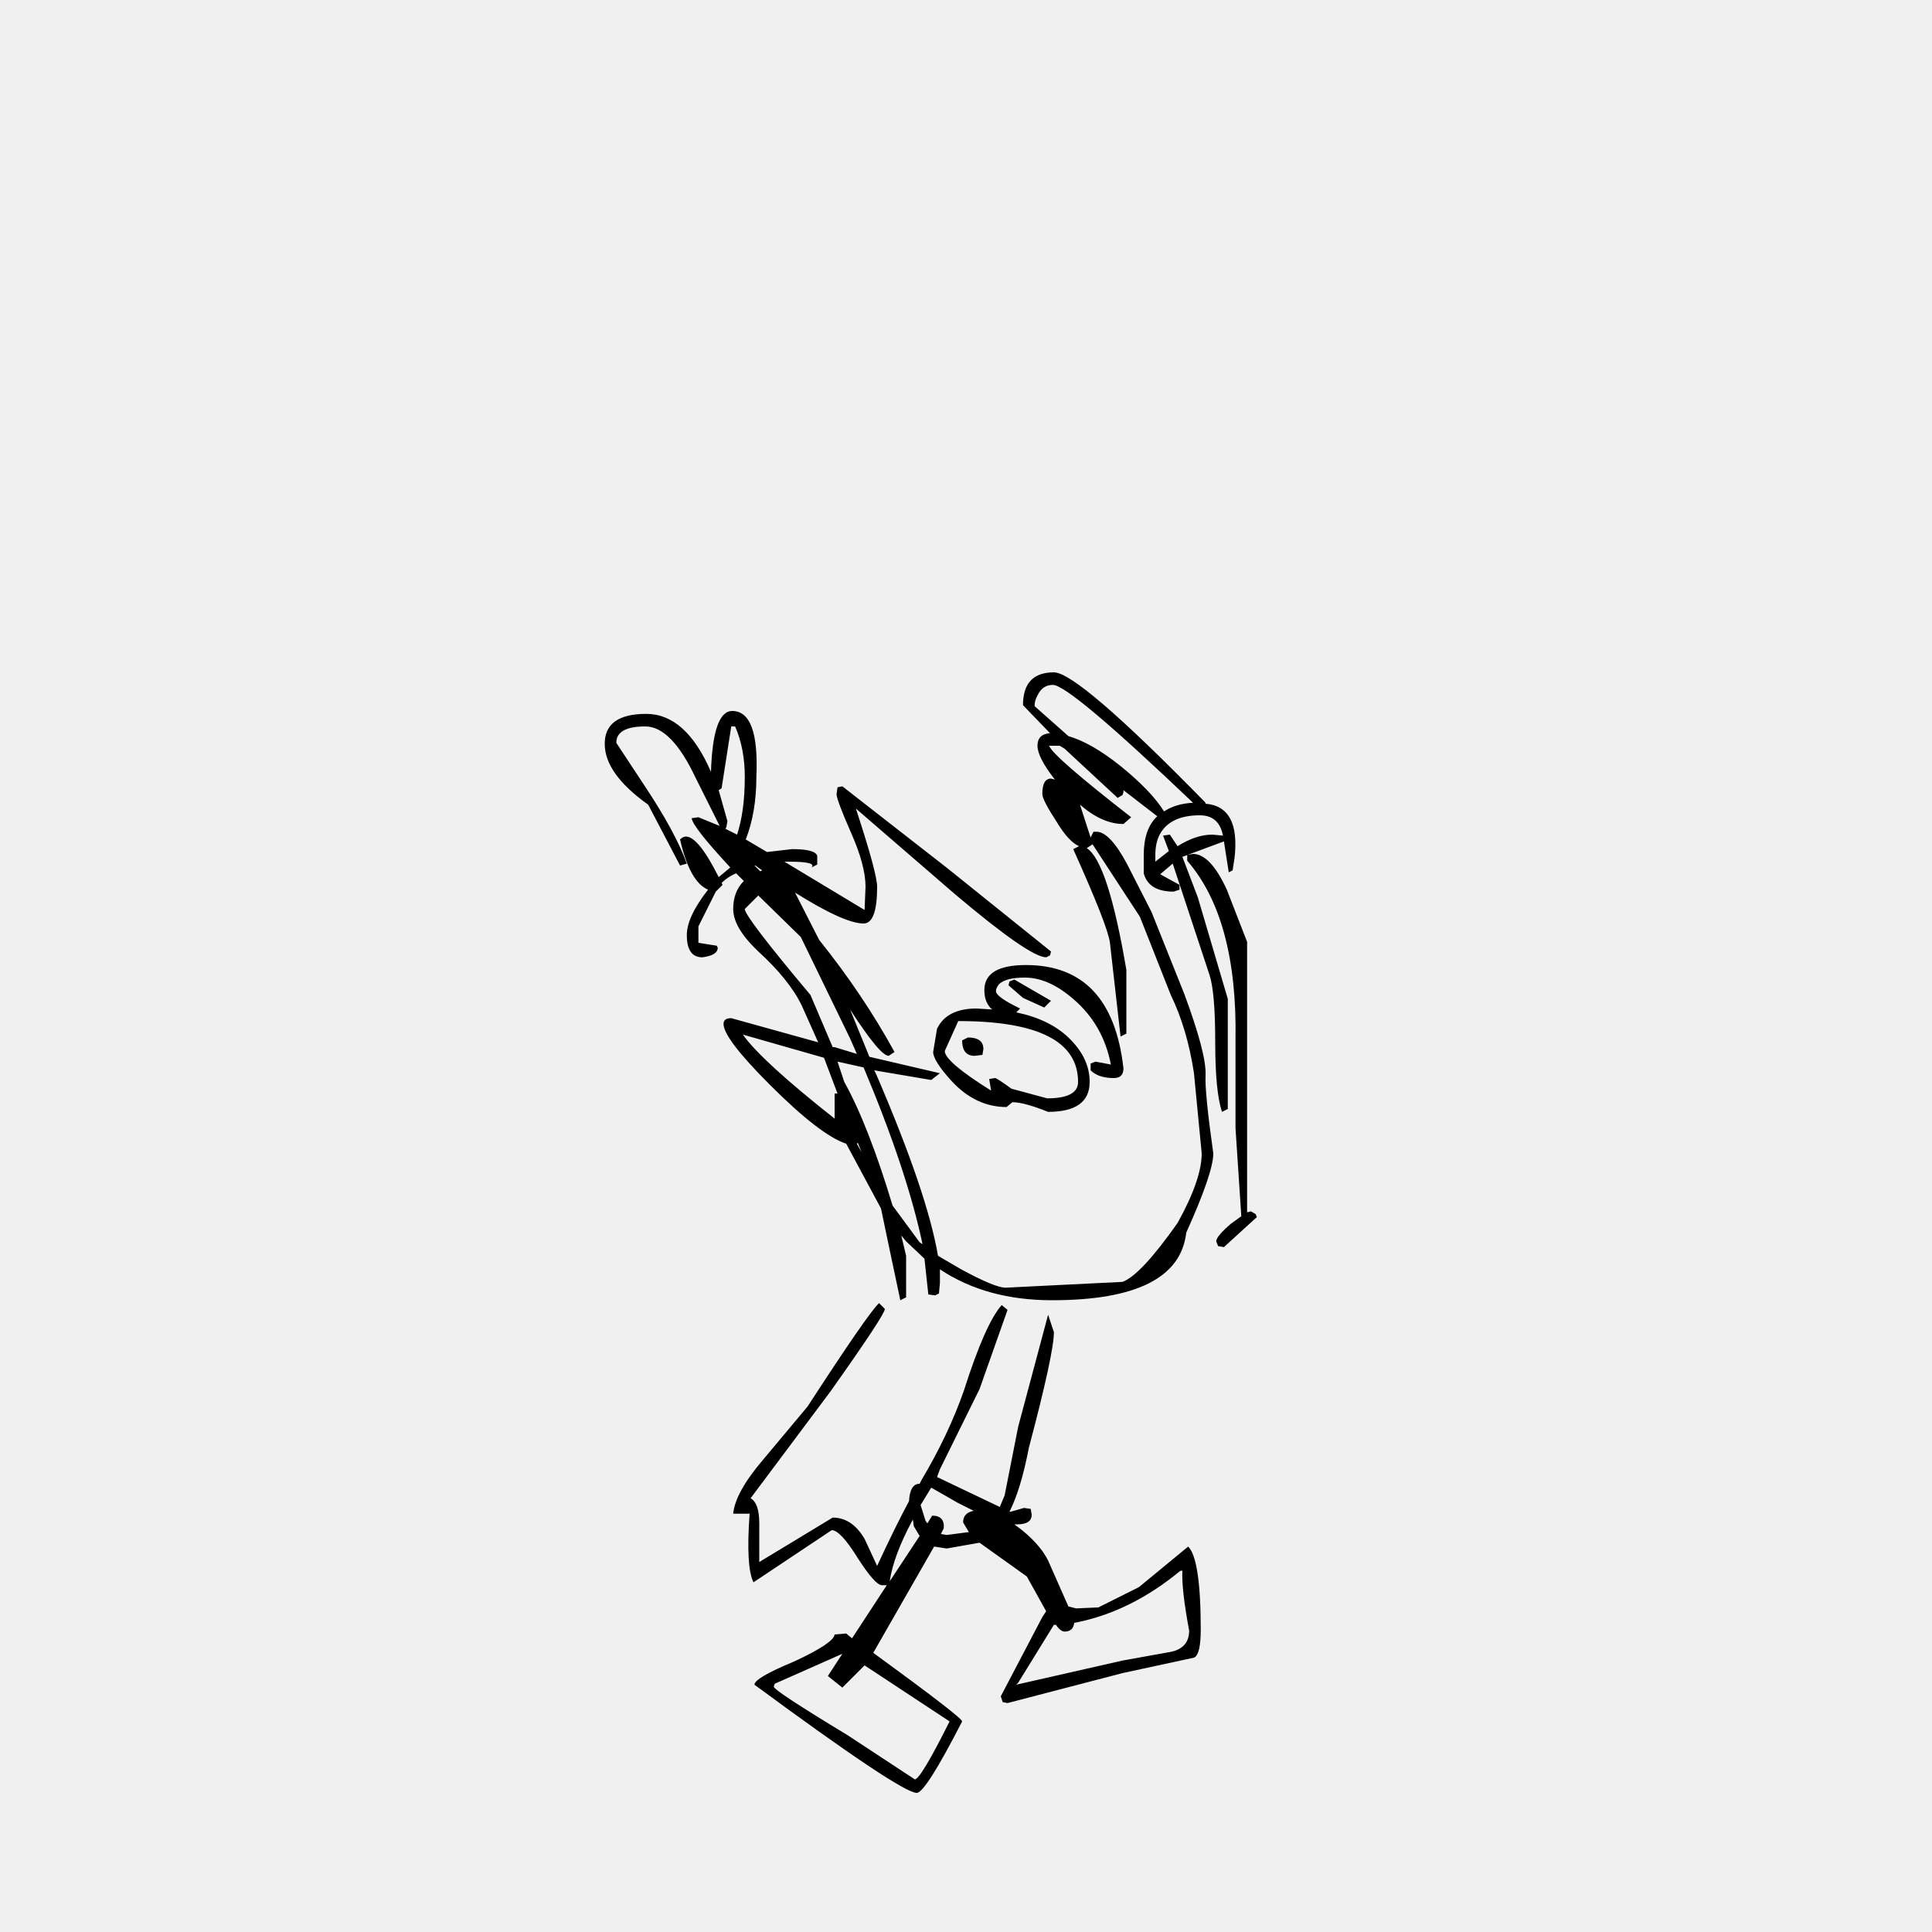
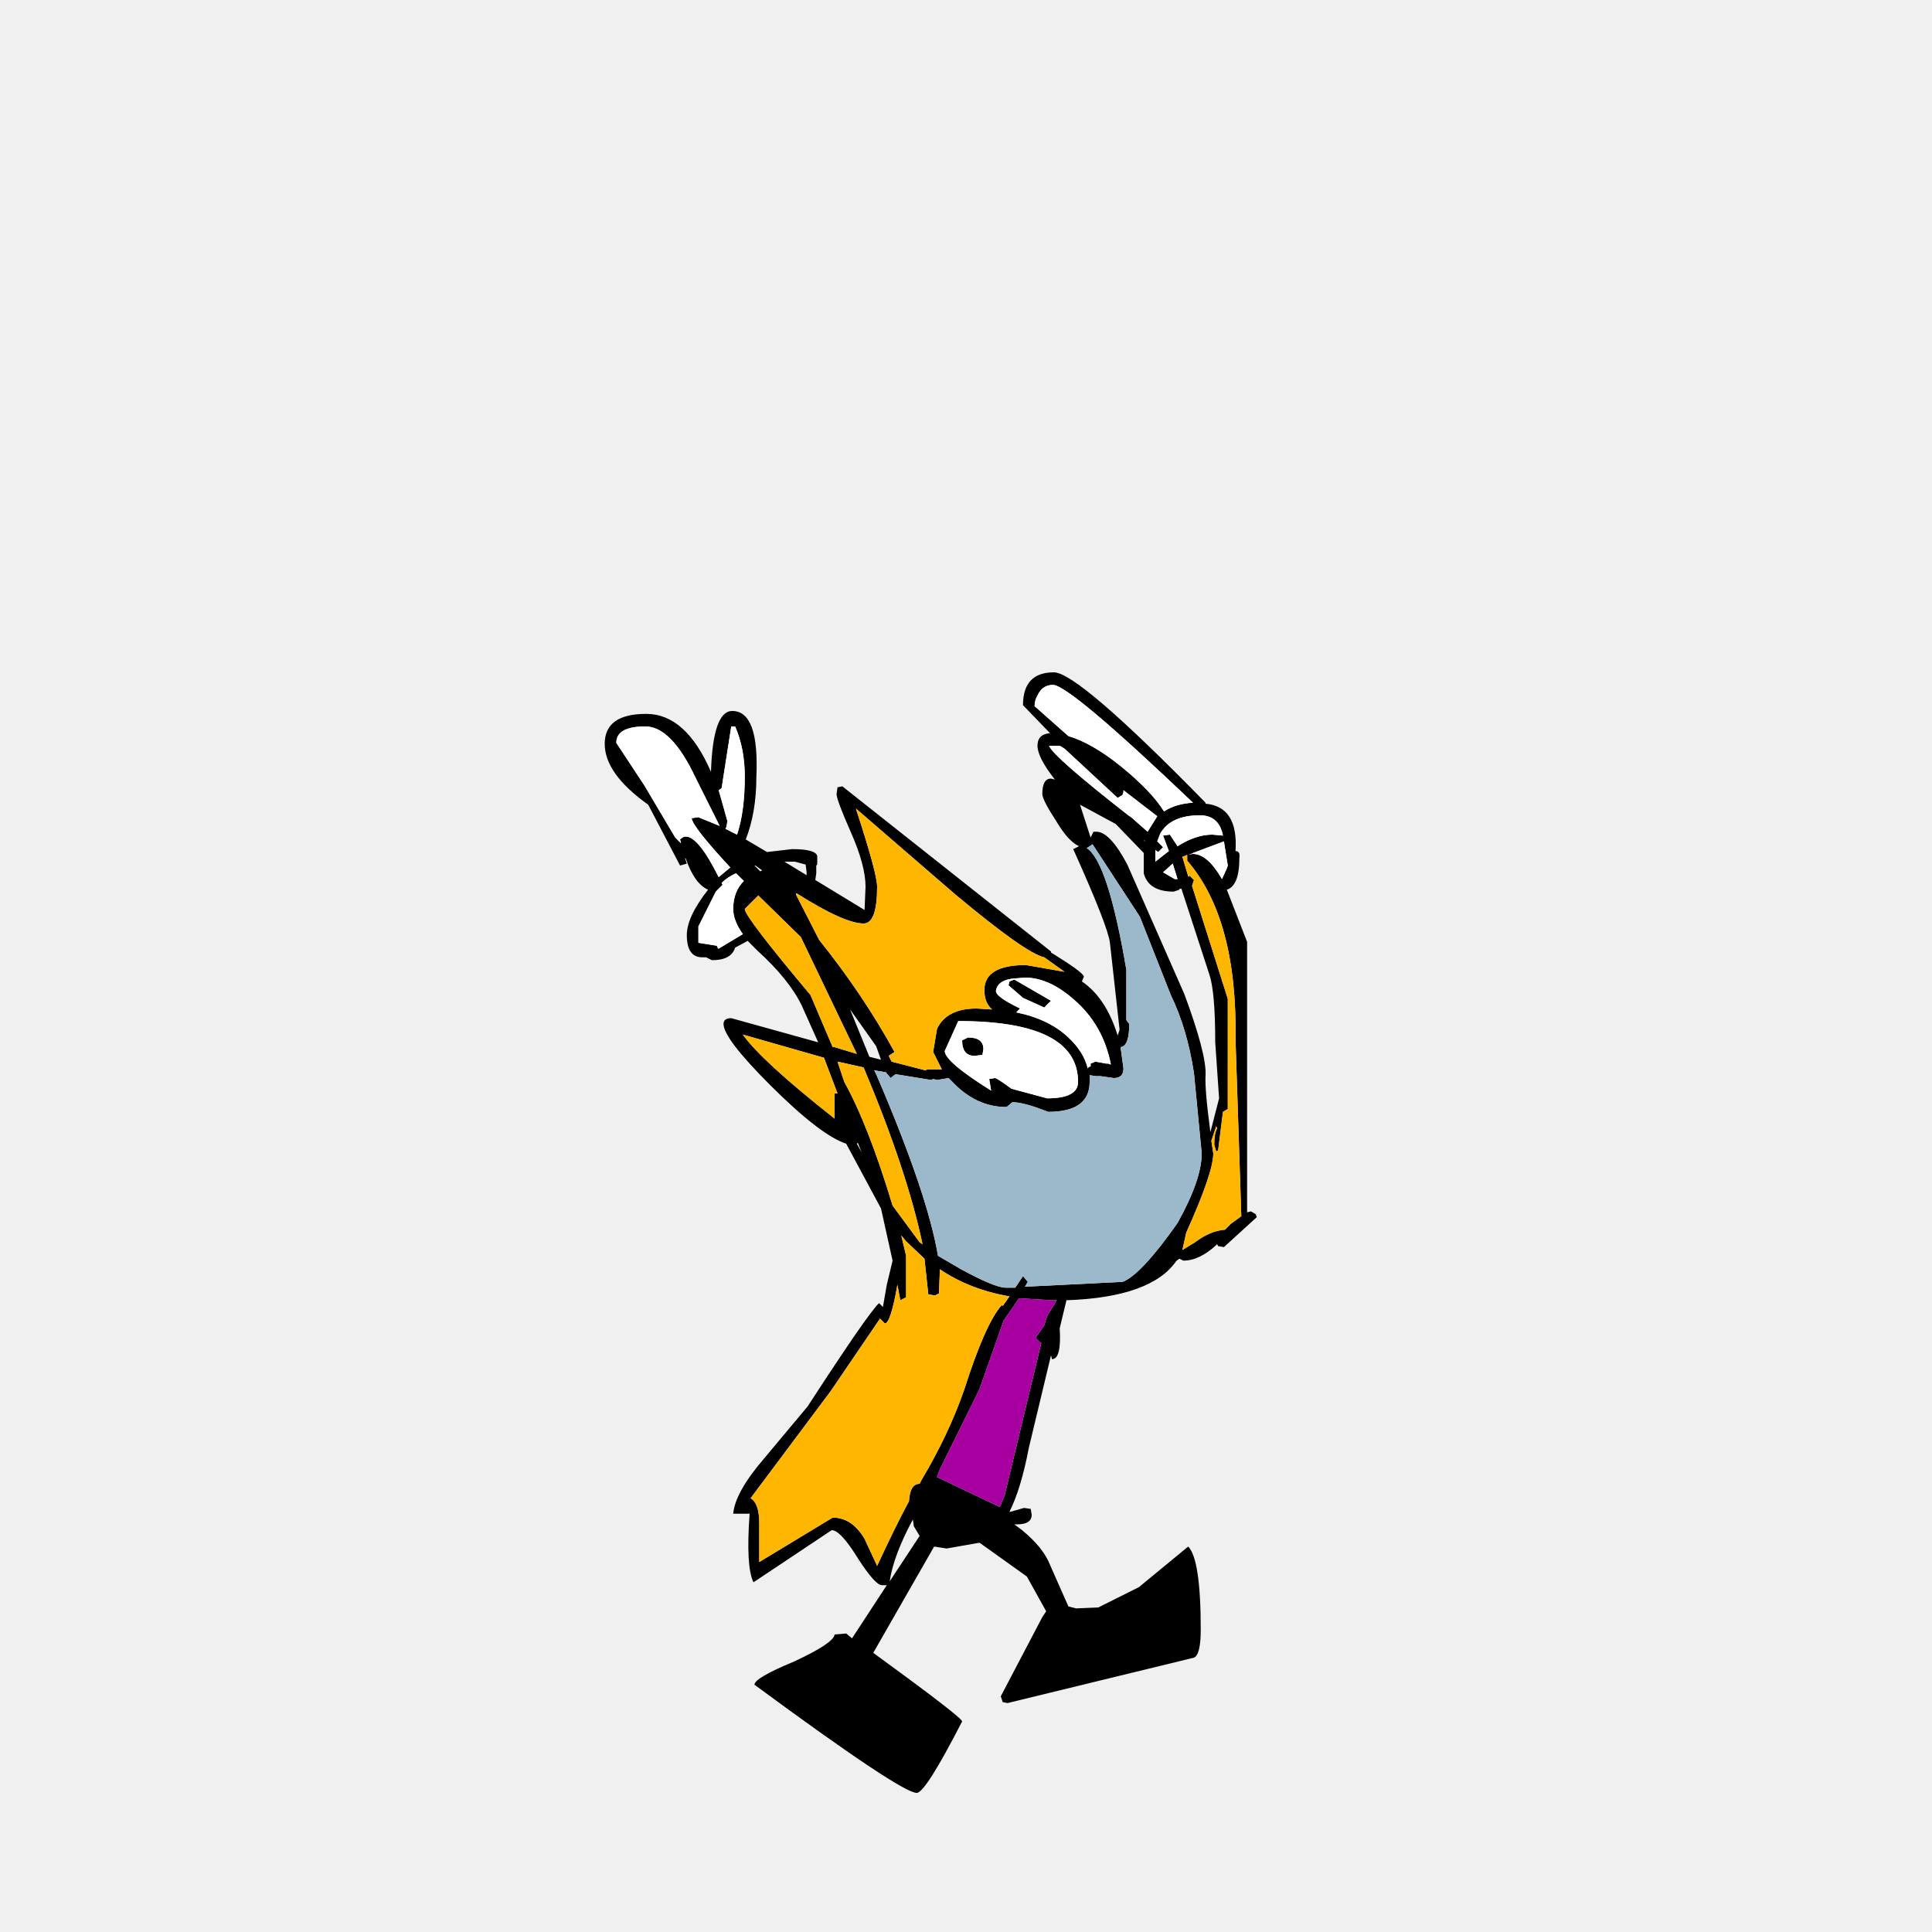
<svg xmlns="http://www.w3.org/2000/svg" xmlns:ns1="https://www.free-decompiler.com/flash" xmlns:xlink="http://www.w3.org/1999/xlink" ns1:objectType="frame" height="500.0px" width="500.0px">
  <g transform="matrix(5.0, 0.0, 0.0, 5.0, 0.0, 0.0)">
    <use ns1:characterId="2" height="58.0" transform="matrix(1.0, 0.0, 0.0, 1.0, 0.0, 0.0)" width="33.75" xlink:href="#shape0" />
  </g>
  <defs>
    <g id="shape0">
-       <path d="M53.55 36.55 L55.3 38.1 Q56.5 38.45 58.0 39.65 59.6 40.95 60.25 42.0 60.85 41.6 61.75 41.55 55.35 35.45 54.5 35.45 53.95 35.45 53.7 36.0 53.55 36.25 53.55 36.55 M54.55 34.8 Q55.8 34.8 62.4 41.55 L62.4 41.6 Q64.2 41.75 63.9 44.4 L63.8 45.05 63.6 45.15 63.35 43.55 61.2 44.35 62.0 46.45 63.55 51.7 63.55 57.4 63.25 57.55 Q62.9 56.5 62.9 53.95 62.9 51.35 62.6 50.45 L60.7 44.7 60.05 45.25 61.05 45.8 61.05 46.05 60.75 46.15 Q59.45 46.15 59.2 45.2 L59.2 44.25 Q59.2 42.9 59.9 42.25 L58.15 40.9 58.15 41.0 58.1 41.15 57.85 41.3 55.1 38.75 54.85 38.6 54.3 38.6 Q54.5 39.15 58.55 42.3 L58.15 42.65 Q57.05 42.65 55.9 41.65 L56.45 43.35 56.6 43.05 56.75 43.05 Q57.45 43.05 58.35 44.75 L59.6 47.2 61.3 51.45 Q62.45 54.55 62.4 55.65 62.35 56.5 62.8 59.7 62.8 60.7 61.4 63.8 61.0 67.3 54.45 67.3 51.05 67.3 48.65 65.7 L48.65 66.4 48.6 66.95 48.4 67.05 48.05 67.0 47.85 65.15 46.9 64.25 46.65 63.95 46.9 65.0 46.9 67.15 46.6 67.3 46.05 64.7 45.6 62.55 43.8 59.2 Q42.45 58.75 39.85 56.15 37.45 53.75 37.45 53.0 37.45 52.7 37.85 52.7 L42.35 53.95 41.5 52.05 Q40.85 50.7 39.2 49.2 37.95 48.0 37.95 47.05 37.95 46.15 38.5 45.6 L38.1 45.2 Q37.65 45.4 37.35 45.7 L37.4 45.8 37.05 46.15 36.15 47.95 36.15 48.8 37.1 48.95 37.15 49.05 Q37.15 49.45 36.35 49.55 35.55 49.55 35.55 48.4 35.55 47.45 36.65 46.05 35.7 45.65 35.2 43.45 35.35 43.3 35.5 43.3 36.15 43.3 37.2 45.4 L37.8 44.9 Q35.85 42.8 35.8 42.35 L36.15 42.3 37.25 42.75 36.0 40.25 Q34.75 37.6 33.4 37.6 31.9 37.6 31.9 38.45 L33.35 40.65 Q34.95 43.05 35.55 44.7 L35.2 44.8 33.55 41.65 Q31.3 40.05 31.3 38.5 31.3 36.95 33.45 36.95 35.5 36.95 36.8 39.95 36.9 36.8 37.9 36.8 39.3 36.8 39.15 40.2 39.15 42.05 38.6 43.45 L39.7 44.1 41.0 43.95 Q42.2 43.95 42.3 44.3 L42.3 44.75 42.0 44.9 Q42.3 44.6 40.85 44.6 L40.6 44.6 44.75 47.1 44.8 45.9 Q44.8 44.8 44.05 43.1 43.3 41.4 43.3 41.1 L43.35 40.75 43.6 40.7 49.05 44.95 54.4 49.25 54.35 49.45 54.15 49.55 Q53.3 49.55 49.45 46.3 L44.3 41.85 Q45.4 45.2 45.4 45.9 45.4 47.8 44.7 47.8 43.7 47.8 41.15 46.2 L42.4 48.65 Q44.65 51.45 46.3 54.45 L46.0 54.65 Q45.55 54.65 44.0 52.25 L45.0 54.7 48.65 55.55 48.2 55.9 45.25 55.4 45.35 55.6 Q48.0 61.75 48.55 65.0 L49.75 65.7 Q51.5 66.65 52.05 66.65 L58.1 66.35 Q59.05 66.0 60.95 63.3 62.2 61.05 62.2 59.7 L61.8 55.55 Q61.45 53.25 60.6 51.5 L59.0 47.45 56.55 43.7 56.25 43.9 Q57.35 44.6 58.3 50.2 L58.3 53.5 58.0 53.65 57.45 48.8 Q57.35 47.95 55.55 43.95 L55.85 43.8 Q55.3 43.55 54.7 42.55 53.95 41.4 53.95 41.1 53.95 40.3 54.4 40.3 L54.6 40.35 Q53.7 39.2 53.7 38.6 53.7 38.0 54.35 37.95 L52.95 36.5 Q52.95 34.8 54.55 34.8 M60.55 43.2 L60.95 43.8 Q61.9 43.2 62.75 43.2 L63.3 43.25 Q63.1 42.2 62.1 42.2 60.6 42.2 60.05 43.15 59.8 43.6 59.8 44.25 L59.8 44.6 60.5 44.05 60.2 43.25 60.55 43.2 M61.75 44.2 Q62.65 44.2 63.5 46.05 L64.55 48.75 64.55 62.75 64.75 62.7 65.0 62.85 65.05 63.0 63.35 64.55 63.05 64.5 62.95 64.25 Q62.95 64.0 63.7 63.35 L64.25 62.95 63.95 58.4 63.95 53.8 Q64.05 47.55 61.45 44.55 L61.45 44.25 61.75 44.2 M38.05 37.6 L37.85 37.6 37.35 40.8 37.2 40.9 37.65 42.5 37.6 42.8 37.55 42.9 38.15 43.2 Q38.55 42.0 38.55 40.2 38.55 38.75 38.05 37.6 M39.05 44.8 L39.35 45.1 39.45 45.05 39.1 44.8 39.05 44.8 M38.55 47.05 Q38.55 47.45 41.95 51.5 L43.1 54.2 43.2 54.2 44.35 54.55 44.0 53.75 41.45 48.5 39.25 46.35 38.55 47.05 M40.05 87.3 Q40.05 87.5 43.85 89.8 L47.35 92.1 Q47.65 92.1 49.15 89.1 L44.75 86.2 43.6 87.35 42.85 86.75 43.6 85.6 40.1 87.15 40.05 87.3 M39.5 75.55 L41.8 72.8 Q44.95 67.95 45.5 67.45 L45.8 67.75 Q45.8 68.05 43.0 72.0 L38.85 77.55 Q39.3 77.8 39.3 78.85 L39.3 80.85 43.1 78.55 Q44.1 78.55 44.75 79.65 L45.4 81.05 Q46.35 79.0 47.05 77.7 47.1 76.8 47.6 76.8 L47.7 76.6 Q49.1 74.25 49.9 71.95 51.0 68.5 51.85 67.55 L52.15 67.8 50.7 71.9 48.65 76.05 48.5 76.45 51.75 78.0 52.0 77.4 52.7 73.85 54.25 68.05 54.55 68.95 Q54.55 70.05 53.25 74.95 52.85 77.05 52.25 78.25 L52.3 78.25 53.0 78.05 53.35 78.1 53.4 78.4 Q53.4 78.9 52.65 78.9 L52.5 78.9 52.9 79.2 Q54.0 80.1 54.35 81.0 L55.3 83.15 55.7 83.25 56.85 83.2 58.95 82.15 61.5 80.05 Q62.15 80.7 62.15 84.35 62.15 85.65 61.8 85.8 L58.1 86.6 52.15 88.15 51.9 88.1 51.8 87.8 53.95 83.7 54.15 83.4 53.15 81.6 50.7 79.85 49.0 80.15 48.35 80.05 45.2 85.55 Q49.8 88.9 49.8 89.1 47.9 92.8 47.45 92.8 46.65 92.8 39.05 87.2 39.05 86.85 41.1 86.0 43.15 85.05 43.2 84.6 L43.8 84.55 44.1 84.8 45.9 82.05 45.65 82.05 Q45.3 82.05 44.4 80.65 43.5 79.2 43.05 79.2 L39.0 81.9 Q38.6 81.1 38.8 78.35 L37.95 78.35 Q38.05 77.25 39.5 75.55 M57.5 55.1 Q57.1 53.05 55.6 51.75 54.3 50.6 53.05 50.6 52.05 50.6 51.7 50.95 51.55 51.15 51.55 51.3 51.55 51.6 52.8 52.2 L52.6 52.4 Q54.3 52.75 55.3 53.7 56.4 54.75 56.4 56.0 56.4 57.55 54.25 57.55 53.0 57.05 52.4 57.05 L52.1 57.3 Q50.5 57.3 49.25 55.95 48.3 54.9 48.3 54.45 L48.5 53.25 Q49.0 52.2 50.55 52.2 L51.35 52.25 Q50.95 51.9 50.95 51.25 50.95 49.95 53.1 49.95 57.55 49.95 58.15 55.3 58.15 55.8 57.65 55.8 56.85 55.8 56.45 55.4 L56.45 55.05 56.7 54.95 57.5 55.1 M54.05 52.15 L52.95 51.65 52.2 51.0 52.25 50.8 52.5 50.7 54.4 51.8 54.05 52.15 M50.85 54.6 L50.45 54.65 Q49.8 54.65 49.8 53.85 L50.1 53.7 Q50.9 53.7 50.9 54.3 L50.85 54.6 M51.2 55.85 L51.5 55.8 Q51.6 55.8 52.35 56.35 L54.2 56.85 Q55.8 56.85 55.8 56.0 55.8 52.85 49.6 52.85 L48.9 54.4 Q48.9 54.95 51.3 56.45 L51.2 55.85 M43.35 54.95 L43.7 56.0 Q44.95 58.25 46.2 62.4 L47.6 64.3 47.75 64.4 Q46.95 60.6 44.7 55.25 L43.35 54.95 M43.35 56.6 L42.65 54.75 38.45 53.55 Q39.4 54.9 43.2 57.9 L43.2 56.6 43.35 56.6 M44.4 59.15 L44.35 59.2 44.6 59.65 44.4 59.15 M54.55 84.1 L52.7 87.1 52.6 87.2 58.1 85.95 60.6 85.5 Q61.55 85.3 61.55 84.4 61.15 82.25 61.2 81.3 L61.1 81.3 Q58.5 83.45 55.6 84.0 55.55 84.45 55.1 84.45 54.9 84.45 54.65 84.1 L54.55 84.1 M48.0 78.85 L48.25 78.45 Q48.9 78.45 48.85 79.1 L48.7 79.4 49.0 79.45 50.15 79.3 49.85 78.8 Q49.85 78.3 50.4 78.2 L49.6 77.8 48.2 77.0 47.65 77.9 47.9 78.7 48.0 78.85 M47.3 79.0 L47.25 78.65 Q46.25 80.5 46.05 81.85 L47.6 79.5 47.3 79.0" fill="#000000" fill-rule="evenodd" stroke="none" />
+       <path d="M54.55 34.8 Q55.8 34.8 62.4 41.55 L62.4 41.6 Q64.1 41.75 63.95 44.05 64.2 44.05 64.15 44.4 64.15 45.85 63.5 46.05 L64.55 48.75 64.55 62.75 64.75 62.7 65.0 62.85 65.05 63.0 63.35 64.55 63.05 64.5 63.0 64.4 Q62.1 65.25 61.25 65.25 L61.05 65.15 60.9 65.25 Q59.6 67.15 55.2 67.3 L54.85 68.75 Q54.95 70.35 54.45 70.35 L54.4 70.15 53.25 74.95 Q52.85 77.05 52.25 78.25 L52.3 78.25 53.0 78.05 53.35 78.1 53.4 78.4 Q53.4 78.9 52.65 78.9 L52.5 78.9 52.9 79.2 Q54.0 80.1 54.35 81.0 L55.3 83.15 55.7 83.25 56.85 83.2 58.95 82.15 61.5 80.05 Q62.15 80.7 62.15 84.35 62.15 85.65 61.8 85.8 L52.15 88.15 51.9 88.1 51.8 87.8 53.95 83.7 54.15 83.4 53.15 81.6 50.7 79.85 49.0 80.15 48.35 80.05 45.2 85.55 Q49.8 88.9 49.8 89.1 47.9 92.8 47.45 92.8 46.65 92.8 39.05 87.2 39.05 86.85 41.1 86.0 43.15 85.05 43.2 84.6 L43.8 84.55 44.1 84.8 45.9 82.05 45.65 82.05 Q45.3 82.05 44.4 80.65 43.5 79.2 43.05 79.2 L39.0 81.9 Q38.6 81.1 38.8 78.35 L37.95 78.35 Q38.05 77.25 39.5 75.55 L41.8 72.8 Q44.95 67.95 45.5 67.45 L45.7 67.65 45.9 66.5 46.2 65.25 45.6 62.55 43.8 59.2 Q42.45 58.75 39.85 56.15 37.45 53.75 37.45 53.0 37.45 52.7 37.85 52.7 L42.35 53.95 41.5 52.05 Q40.85 50.7 39.2 49.2 L38.7 48.7 38.05 49.05 Q37.85 49.7 36.85 49.7 L36.55 49.55 36.35 49.55 Q35.55 49.55 35.55 48.4 35.55 47.45 36.65 46.05 35.95 45.75 35.5 44.45 L35.45 44.4 35.55 44.7 35.2 44.8 33.55 41.65 Q31.3 40.05 31.3 38.5 31.3 36.95 33.45 36.95 35.5 36.95 36.8 39.95 36.9 36.8 37.9 36.8 39.3 36.8 39.15 40.2 39.15 42.05 38.6 43.45 L39.7 44.1 41.0 43.95 Q42.2 43.95 42.3 44.3 L42.3 44.75 42.25 44.8 42.25 45.2 42.2 45.55 44.75 47.1 44.8 45.9 Q44.8 44.8 44.05 43.1 43.3 41.4 43.3 41.1 L43.35 40.75 43.6 40.7 54.4 49.25 54.4 49.3 Q56.1 50.35 56.1 50.55 L56.0 50.8 Q57.25 51.65 57.85 53.6 L57.95 53.3 57.45 48.8 Q57.35 47.95 55.55 43.95 L55.85 43.8 Q55.3 43.55 54.7 42.55 53.95 41.4 53.95 41.1 53.95 40.3 54.4 40.3 L54.6 40.35 Q53.7 39.2 53.7 38.6 53.7 38.0 54.35 37.95 L52.95 36.5 Q52.95 34.8 54.55 34.8 M53.55 36.55 L55.3 38.1 Q56.5 38.45 58.0 39.65 59.6 40.95 60.25 42.0 60.85 41.6 61.75 41.55 55.35 35.45 54.5 35.45 53.95 35.45 53.7 36.0 53.55 36.25 53.55 36.55 M41.15 44.6 L40.85 44.6 40.6 44.6 41.75 45.3 41.75 45.15 41.7 44.75 41.15 44.6 M41.25 46.25 L41.2 46.25 41.2 46.3 42.4 48.65 Q44.65 51.45 46.3 54.45 L46.0 54.65 46.15 54.95 47.9 55.4 48.0 55.35 48.75 55.35 48.3 54.45 48.5 53.25 Q49.0 52.2 50.55 52.2 L51.35 52.25 Q50.95 51.9 50.95 51.25 50.95 49.95 53.1 49.95 L55.1 50.3 54.05 49.55 Q53.1 49.35 49.45 46.3 L44.3 41.85 Q45.4 45.2 45.4 45.9 45.4 47.8 44.7 47.8 43.7 47.8 41.25 46.25 M58.15 41.0 L58.1 41.15 57.85 41.3 55.1 38.75 54.85 38.6 54.3 38.6 Q54.5 39.15 58.4 42.2 L58.55 42.3 59.4 43.05 59.9 42.25 58.15 40.9 58.15 41.0 M56.75 43.05 Q57.45 43.05 58.35 44.75 L61.3 51.45 Q62.45 54.55 62.4 55.65 62.35 56.35 62.65 58.6 L63.1 56.85 62.9 53.95 Q62.9 51.35 62.6 50.45 L61.15 46.0 61.05 46.0 61.05 46.05 60.75 46.15 Q59.45 46.15 59.2 45.2 L59.2 44.25 59.2 44.15 57.75 42.65 55.9 41.65 56.45 43.35 56.6 43.05 56.75 43.05 M60.55 43.2 L60.95 43.8 Q61.9 43.2 62.75 43.2 L63.3 43.25 Q63.1 42.2 62.1 42.2 60.6 42.2 60.05 43.15 L59.9 43.55 60.2 43.85 59.95 44.1 59.8 44.0 59.8 44.25 59.8 44.6 60.5 44.05 60.2 43.25 60.55 43.2 M59.2 43.5 L59.25 43.55 59.25 43.5 59.2 43.5 M60.2 45.15 L60.8 45.5 60.95 45.5 60.7 44.7 60.2 45.15 M56.25 43.9 Q57.35 44.6 58.3 50.2 L58.3 52.8 58.45 53.0 Q58.45 54.15 58.0 54.2 L58.15 55.3 Q58.15 55.8 57.65 55.8 L56.95 55.7 56.7 55.7 56.4 55.65 56.4 56.0 Q56.4 57.55 54.25 57.55 53.0 57.05 52.4 57.05 L52.1 57.3 Q50.5 57.3 49.25 55.95 L49.1 55.8 48.5 55.9 48.3 55.85 48.2 55.9 46.35 55.6 46.1 55.8 45.85 55.5 45.25 55.4 45.35 55.6 Q48.0 61.75 48.55 65.0 L49.75 65.7 Q51.5 66.65 52.05 66.65 L52.55 66.65 52.95 66.05 53.2 66.35 53.05 66.6 58.1 66.35 Q59.05 66.0 60.95 63.3 62.2 61.05 62.2 59.7 L61.8 55.55 Q61.45 53.25 60.6 51.5 L59.0 47.45 56.55 43.7 56.25 43.9 M61.75 44.2 Q62.5 44.2 63.25 45.5 L63.5 44.95 63.55 44.8 63.35 43.55 61.75 44.15 61.5 44.25 61.75 44.2 M61.55 45.3 L61.8 45.55 61.7 45.85 63.55 51.7 63.55 57.4 63.3 57.55 63.25 57.95 63.05 59.55 62.95 59.6 62.85 59.25 Q62.85 58.65 63.0 58.4 L62.95 58.3 62.7 59.05 62.8 59.7 Q62.8 60.7 61.4 63.8 L61.2 64.7 61.85 64.3 Q62.65 63.7 63.4 63.65 L63.7 63.35 64.25 62.95 63.95 53.8 Q64.05 47.55 61.45 44.55 L61.45 44.25 61.2 44.35 61.5 45.35 61.55 45.4 61.55 45.3 M38.05 37.6 L37.85 37.6 37.35 40.8 37.2 40.9 37.65 42.5 37.6 42.8 37.55 42.9 38.15 43.2 Q38.55 42.0 38.55 40.2 38.55 38.75 38.05 37.6 M36.15 42.3 L37.25 42.75 36.0 40.25 Q34.75 37.6 33.4 37.6 31.9 37.6 31.9 38.45 L33.35 40.65 34.95 43.35 35.25 43.65 35.2 43.45 Q35.35 43.3 35.5 43.3 36.15 43.3 37.2 45.4 L37.8 44.9 Q35.85 42.8 35.8 42.35 L36.15 42.3 M39.05 44.8 L39.35 45.1 39.45 45.05 39.1 44.8 39.05 44.8 M37.2 49.1 L38.45 48.35 Q37.95 47.65 37.95 47.05 37.95 46.15 38.5 45.6 L38.1 45.2 Q37.65 45.4 37.35 45.7 L37.4 45.8 37.05 46.15 36.15 47.95 36.15 48.8 37.1 48.95 37.15 49.05 37.15 49.1 37.2 49.1 M38.55 47.05 Q38.55 47.45 41.95 51.5 L43.1 54.2 43.2 54.2 44.35 54.55 41.45 48.5 39.25 46.35 38.55 47.05 M39.3 78.85 L39.3 80.85 43.1 78.55 Q44.1 78.55 44.75 79.65 L45.4 81.05 Q46.35 79.0 47.05 77.7 47.1 76.8 47.6 76.8 L47.7 76.6 Q49.1 74.25 49.9 71.95 51.0 68.5 51.85 67.55 L51.9 67.6 52.25 67.1 Q50.2 66.75 48.65 65.7 L48.6 66.95 48.4 67.05 48.05 67.0 47.85 65.15 46.9 64.25 46.65 63.95 46.9 65.0 46.9 67.15 46.6 67.3 46.45 66.5 Q46.1 68.5 45.8 68.5 L45.55 68.25 43.0 72.0 38.85 77.55 Q39.3 77.8 39.3 78.85 M56.45 55.05 L56.7 54.95 57.25 55.05 57.35 55.05 57.5 55.1 Q57.1 53.05 55.6 51.75 54.3 50.6 53.05 50.6 L52.45 50.65 Q51.95 50.7 51.7 50.95 51.55 51.15 51.55 51.3 51.55 51.6 52.8 52.2 L52.6 52.4 Q54.3 52.75 55.3 53.7 56.1 54.45 56.3 55.3 56.35 55.2 56.45 55.2 L56.45 55.05 M54.05 52.15 L52.95 51.65 52.2 51.0 52.25 50.8 52.5 50.7 54.4 51.8 54.05 52.15 M50.85 54.6 L50.45 54.65 Q49.8 54.65 49.8 53.85 L50.1 53.7 Q50.9 53.7 50.9 54.3 L50.85 54.6 M51.2 55.85 L51.5 55.8 Q51.6 55.8 52.35 56.35 L54.2 56.85 Q55.8 56.85 55.8 56.0 55.8 52.85 49.6 52.85 L48.9 54.4 Q48.9 54.95 51.3 56.45 L51.2 55.85 M43.35 54.95 L43.7 56.0 Q44.95 58.25 46.2 62.4 L47.6 64.3 47.75 64.4 Q46.95 60.6 44.7 55.25 L43.35 54.95 M44.0 52.25 L45.0 54.7 45.6 54.85 45.35 54.15 44.0 52.25 M43.2 56.6 L43.35 56.6 42.65 54.75 38.45 53.55 Q39.4 54.9 43.2 57.9 L43.2 56.6 M44.6 59.65 L44.4 59.15 44.35 59.2 44.6 59.65 M54.45 67.3 L52.75 67.2 51.95 68.35 50.7 71.9 48.65 76.05 48.5 76.45 51.75 78.0 52.0 77.4 53.9 69.5 53.85 69.5 53.6 69.25 54.05 68.6 Q54.2 68.05 54.3 67.95 L54.7 67.3 54.45 67.3 M47.3 79.0 L47.25 78.65 Q46.25 80.5 46.05 81.85 L47.6 79.5 47.3 79.0" fill="#000000" fill-rule="evenodd" stroke="none" />
+       <path d="M41.2 46.3 L41.25 46.25 Q43.7 47.8 44.7 47.8 45.4 47.8 45.4 45.9 45.4 45.2 44.3 41.85 L49.45 46.3 Q53.1 49.35 54.05 49.55 L55.1 50.3 53.1 49.95 Q50.95 49.95 50.95 51.25 50.95 51.9 51.35 52.25 L50.55 52.2 Q49.0 52.2 48.5 53.25 L48.3 54.45 48.75 55.35 48.0 55.35 47.9 55.4 46.15 54.95 46.0 54.65 46.3 54.45 Q44.65 51.45 42.4 48.65 L41.2 46.3 M61.5 45.35 L61.2 44.35 61.45 44.25 61.45 44.55 Q64.05 47.55 63.95 53.8 L64.25 62.95 63.7 63.35 63.4 63.65 Q62.65 63.7 61.85 64.3 L61.2 64.7 61.4 63.8 Q62.8 60.7 62.8 59.7 L62.7 59.05 62.95 58.3 63.0 58.4 Q62.85 58.65 62.85 59.25 L62.95 59.6 63.05 59.55 63.25 57.95 63.3 57.55 63.55 57.4 63.55 51.7 61.7 45.85 61.8 45.55 61.55 45.3 61.5 45.35 M39.3 78.85 Q39.3 77.8 38.85 77.55 L43.0 72.0 45.55 68.25 45.8 68.5 Q46.1 68.5 46.45 66.5 L46.6 67.3 46.9 67.15 46.9 65.0 46.65 63.95 46.9 64.25 47.85 65.15 48.05 67.0 48.4 67.05 48.6 66.95 48.65 65.7 Q50.2 66.75 52.25 67.1 L51.9 67.6 51.85 67.55 Q51.0 68.5 49.9 71.95 49.1 74.25 47.7 76.6 L47.6 76.8 Q47.1 76.8 47.05 77.7 46.35 79.0 45.4 81.05 L44.75 79.65 Q44.1 78.55 43.1 78.55 L39.3 80.85 39.3 78.85 M38.55 47.05 L39.25 46.35 41.45 48.5 44.35 54.55 43.2 54.2 43.1 54.2 41.95 51.5 Q38.55 47.45 38.55 47.05 M43.35 54.95 L44.7 55.25 Q46.95 60.6 47.75 64.4 L47.6 64.3 46.2 62.4 Q44.95 58.25 43.7 56.0 L43.35 54.95 M43.2 56.6 L43.2 57.9 Q39.4 54.9 38.45 53.55 L42.65 54.75 43.35 56.6 43.2 56.6" fill="#ffb600" fill-rule="evenodd" stroke="none" />
+       <path d="M56.25 43.9 L56.55 43.7 59.0 47.45 60.6 51.5 Q61.45 53.25 61.8 55.55 L62.2 59.7 Q62.2 61.05 60.95 63.3 59.05 66.0 58.1 66.35 L53.05 66.6 53.2 66.35 52.95 66.05 52.55 66.65 52.05 66.65 Q51.5 66.65 49.75 65.7 L48.55 65.0 Q48.0 61.75 45.35 55.6 L45.25 55.4 45.85 55.5 46.1 55.8 46.35 55.6 48.2 55.9 48.3 55.85 48.5 55.9 49.1 55.8 49.25 55.95 Q50.5 57.3 52.1 57.3 L52.4 57.05 Q53.0 57.05 54.25 57.55 56.4 57.55 56.4 56.0 L56.4 55.65 56.7 55.7 56.95 55.7 57.65 55.8 Q58.15 55.8 58.15 55.3 L58.0 54.2 Q58.45 54.15 58.45 53.0 L58.3 52.8 58.3 50.2 Q57.35 44.6 56.25 43.9" fill="#9cb9cb" fill-rule="evenodd" stroke="none" />
+       <path d="M54.45 67.3 L54.7 67.3 54.3 67.95 Q54.2 68.05 54.05 68.6 L53.6 69.25 53.85 69.5 53.9 69.5 52.0 77.4 51.75 78.0 48.5 76.45 48.65 76.05 50.7 71.9 51.95 68.35 52.75 67.2 54.45 67.3" fill="#a800a0" fill-rule="evenodd" stroke="none" />
+       <path d="M53.55 36.55 Q53.55 36.25 53.7 36.0 53.95 35.45 54.5 35.45 55.35 35.45 61.75 41.55 60.85 41.6 60.25 42.0 59.6 40.95 58.0 39.65 56.5 38.45 55.3 38.1 L53.55 36.55 M58.15 41.0 L58.15 40.9 59.9 42.25 59.4 43.05 58.55 42.3 58.4 42.2 Q54.5 39.15 54.3 38.6 L54.85 38.6 55.1 38.75 57.85 41.3 58.1 41.15 58.15 41.0 M60.55 43.2 L60.2 43.25 60.5 44.05 59.8 44.6 59.8 44.25 59.8 44.0 59.95 44.1 60.2 43.85 59.9 43.55 60.05 43.15 Q60.6 42.2 62.1 42.2 63.1 42.2 63.3 43.25 L62.75 43.2 Q61.9 43.2 60.95 43.8 L60.55 43.2 M60.2 45.15 L60.7 44.7 60.95 45.5 60.8 45.5 60.2 45.15 M61.75 44.15 L63.35 43.55 63.55 44.8 63.5 44.95 63.25 45.5 Q62.5 44.2 61.75 44.2 L61.75 44.15 M36.15 42.3 L35.8 42.35 Q35.85 42.8 37.8 44.9 L37.2 45.4 Q36.15 43.3 35.5 43.3 35.35 43.3 35.2 43.45 L35.25 43.65 34.95 43.35 33.35 40.65 31.9 38.45 Q31.9 37.6 33.4 37.6 34.75 37.6 36.0 40.25 L37.25 42.75 36.15 42.3 M38.05 37.6 Q38.55 38.75 38.55 40.2 38.55 42.0 38.15 43.2 L37.55 42.9 37.6 42.8 37.65 42.5 37.2 40.9 37.35 40.8 37.85 37.6 38.05 37.6 M37.15 49.05 L37.1 48.95 36.15 48.8 36.15 47.95 37.05 46.15 37.4 45.8 37.35 45.7 Q37.65 45.4 38.1 45.2 L38.5 45.6 Q37.95 46.15 37.95 47.05 37.95 47.65 38.45 48.35 L37.2 49.1 37.15 49.05 M51.2 55.85 L51.3 56.45 Q48.9 54.95 48.9 54.4 L49.6 52.85 Q55.8 52.85 55.8 56.0 55.8 56.85 54.2 56.85 L52.35 56.35 Q51.6 55.8 51.5 55.8 L51.2 55.85 M50.85 54.6 L50.9 54.3 Q50.9 53.7 50.1 53.7 L49.8 53.85 Q49.8 54.65 50.45 54.65 L50.85 54.6 M54.05 52.15 L54.4 51.8 52.5 50.7 52.25 50.8 52.2 51.0 52.95 51.65 54.05 52.15 M56.45 55.05 L56.45 55.2 Q56.35 55.2 56.3 55.3 56.1 54.45 55.3 53.7 54.3 52.75 52.6 52.4 L52.8 52.2 Q51.55 51.6 51.55 51.3 51.55 51.15 51.7 50.95 51.95 50.7 52.45 50.65 L53.05 50.6 Q54.3 50.6 55.6 51.75 57.1 53.05 57.5 55.1 L57.35 55.05 57.25 55.05 56.7 54.95 56.45 55.05" fill="#ffffff" fill-rule="evenodd" stroke="none" />
    </g>
  </defs>
</svg>
